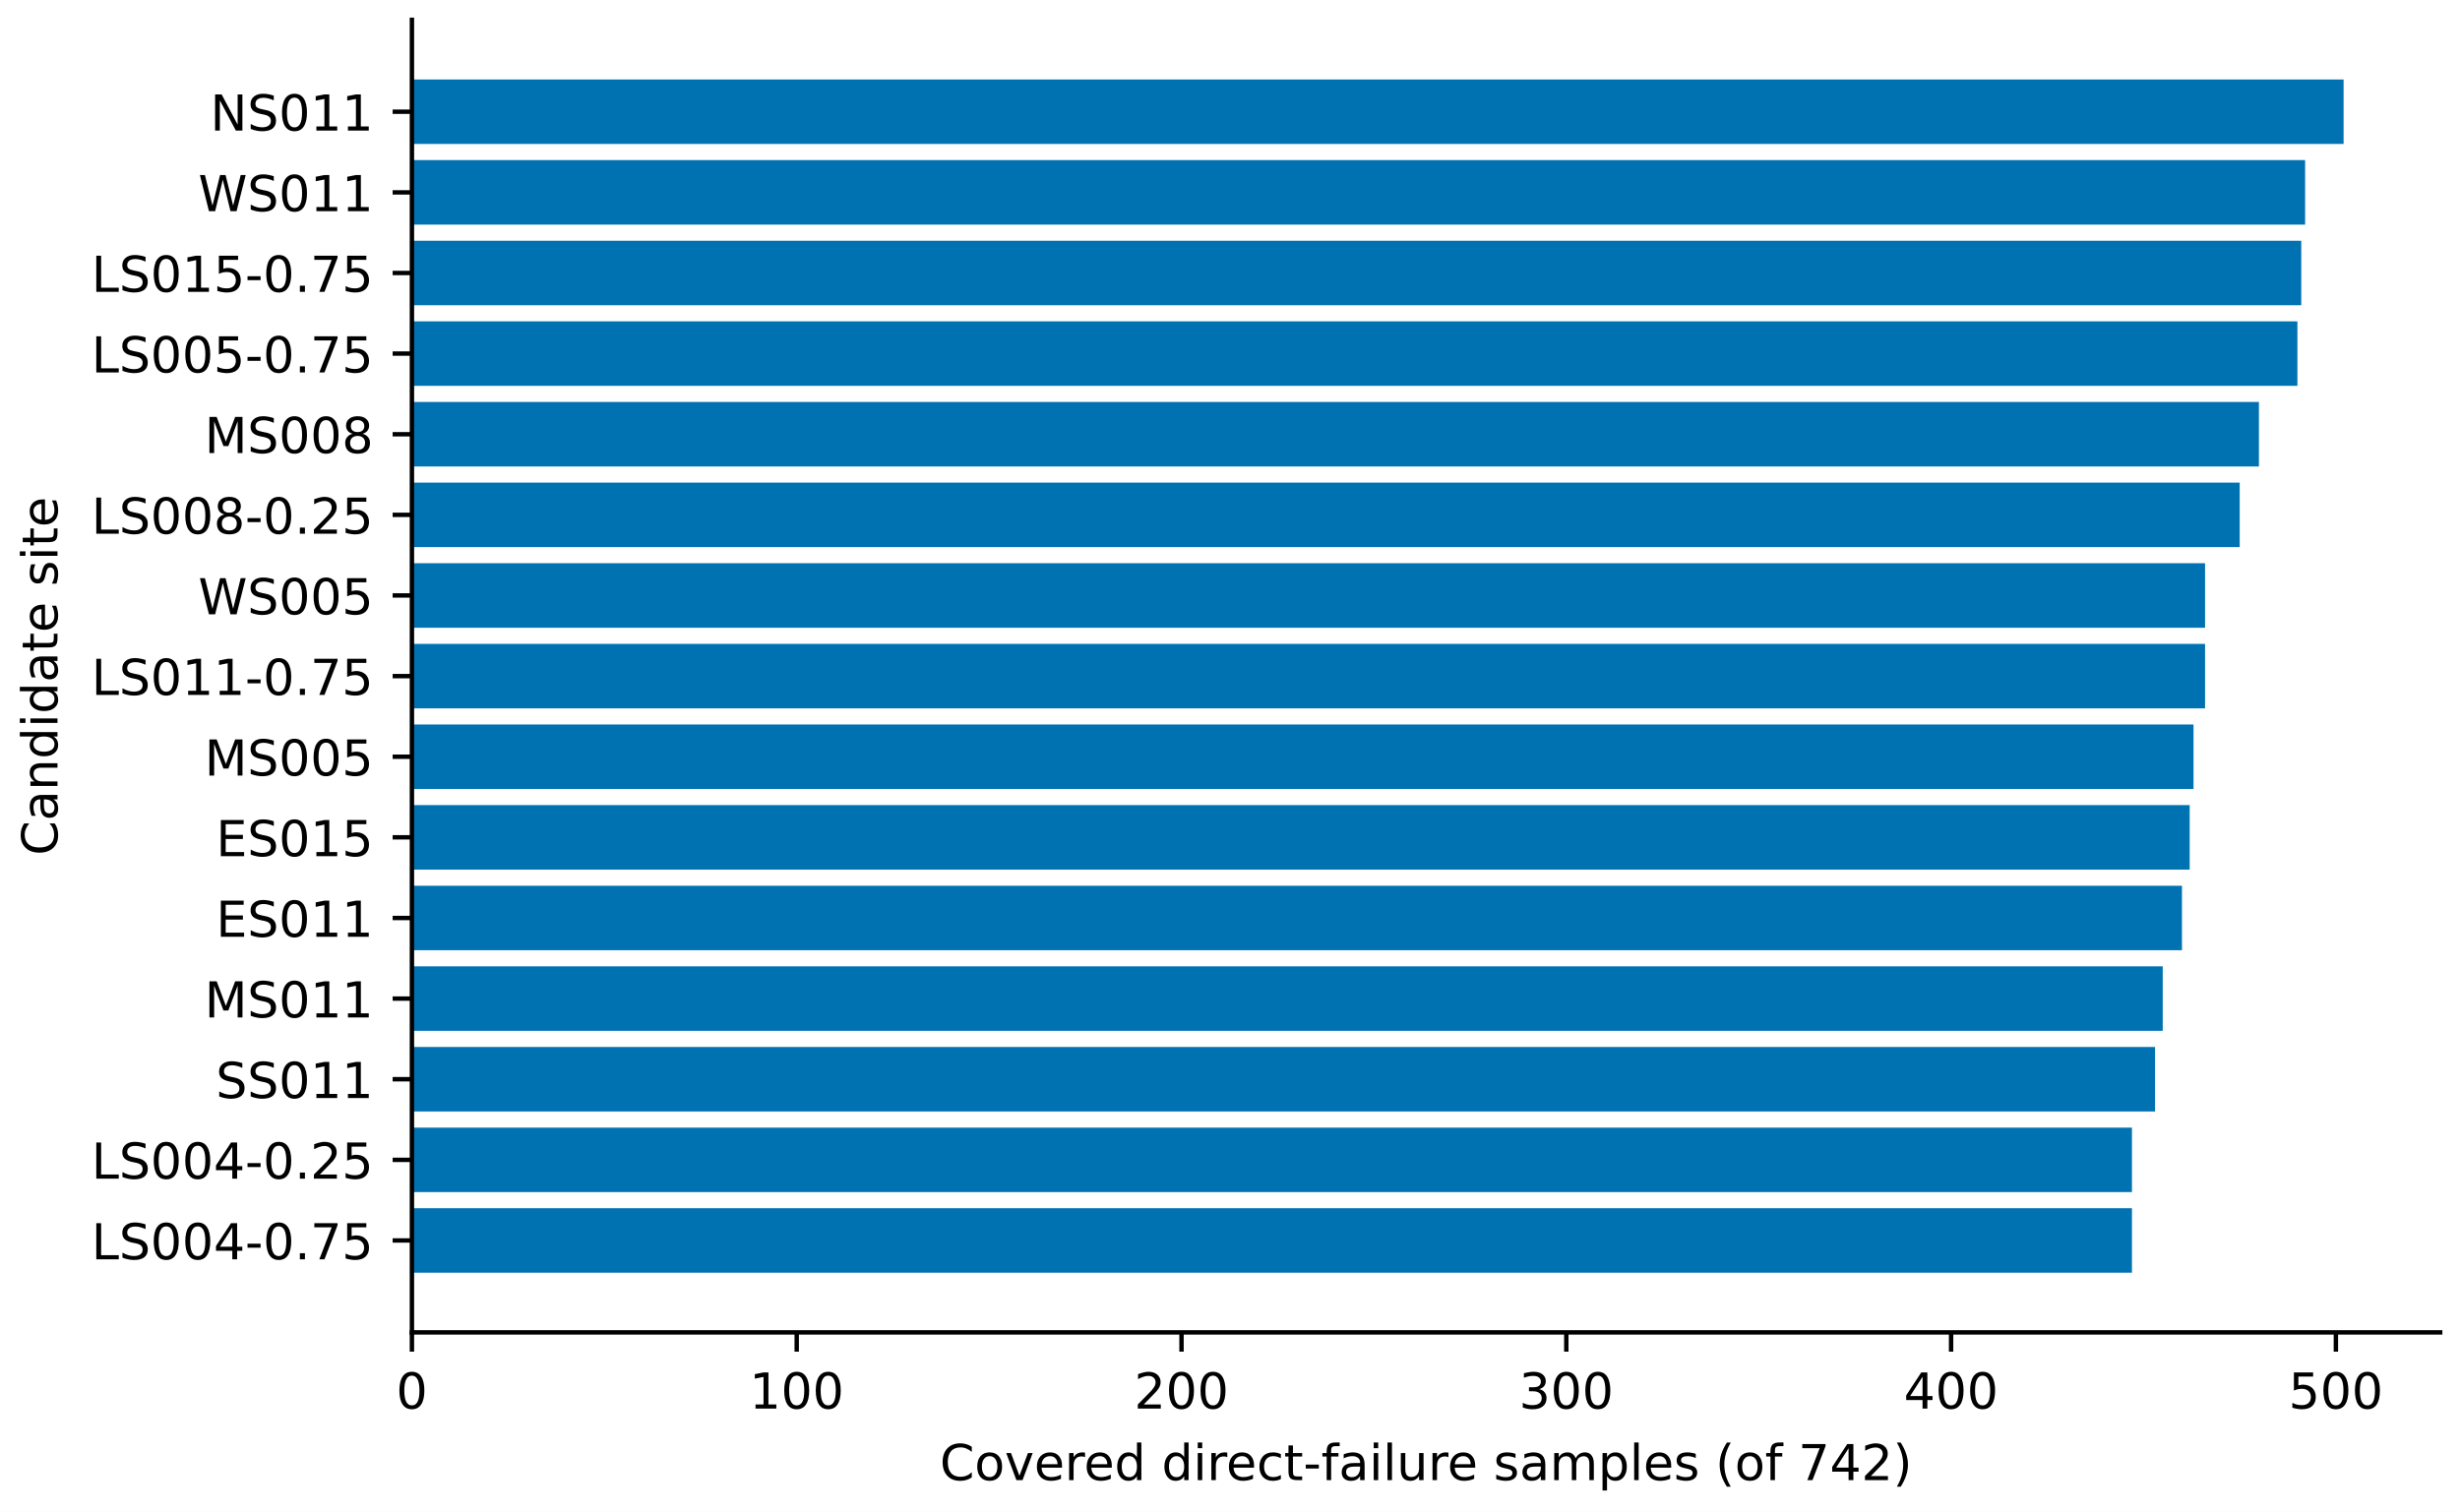
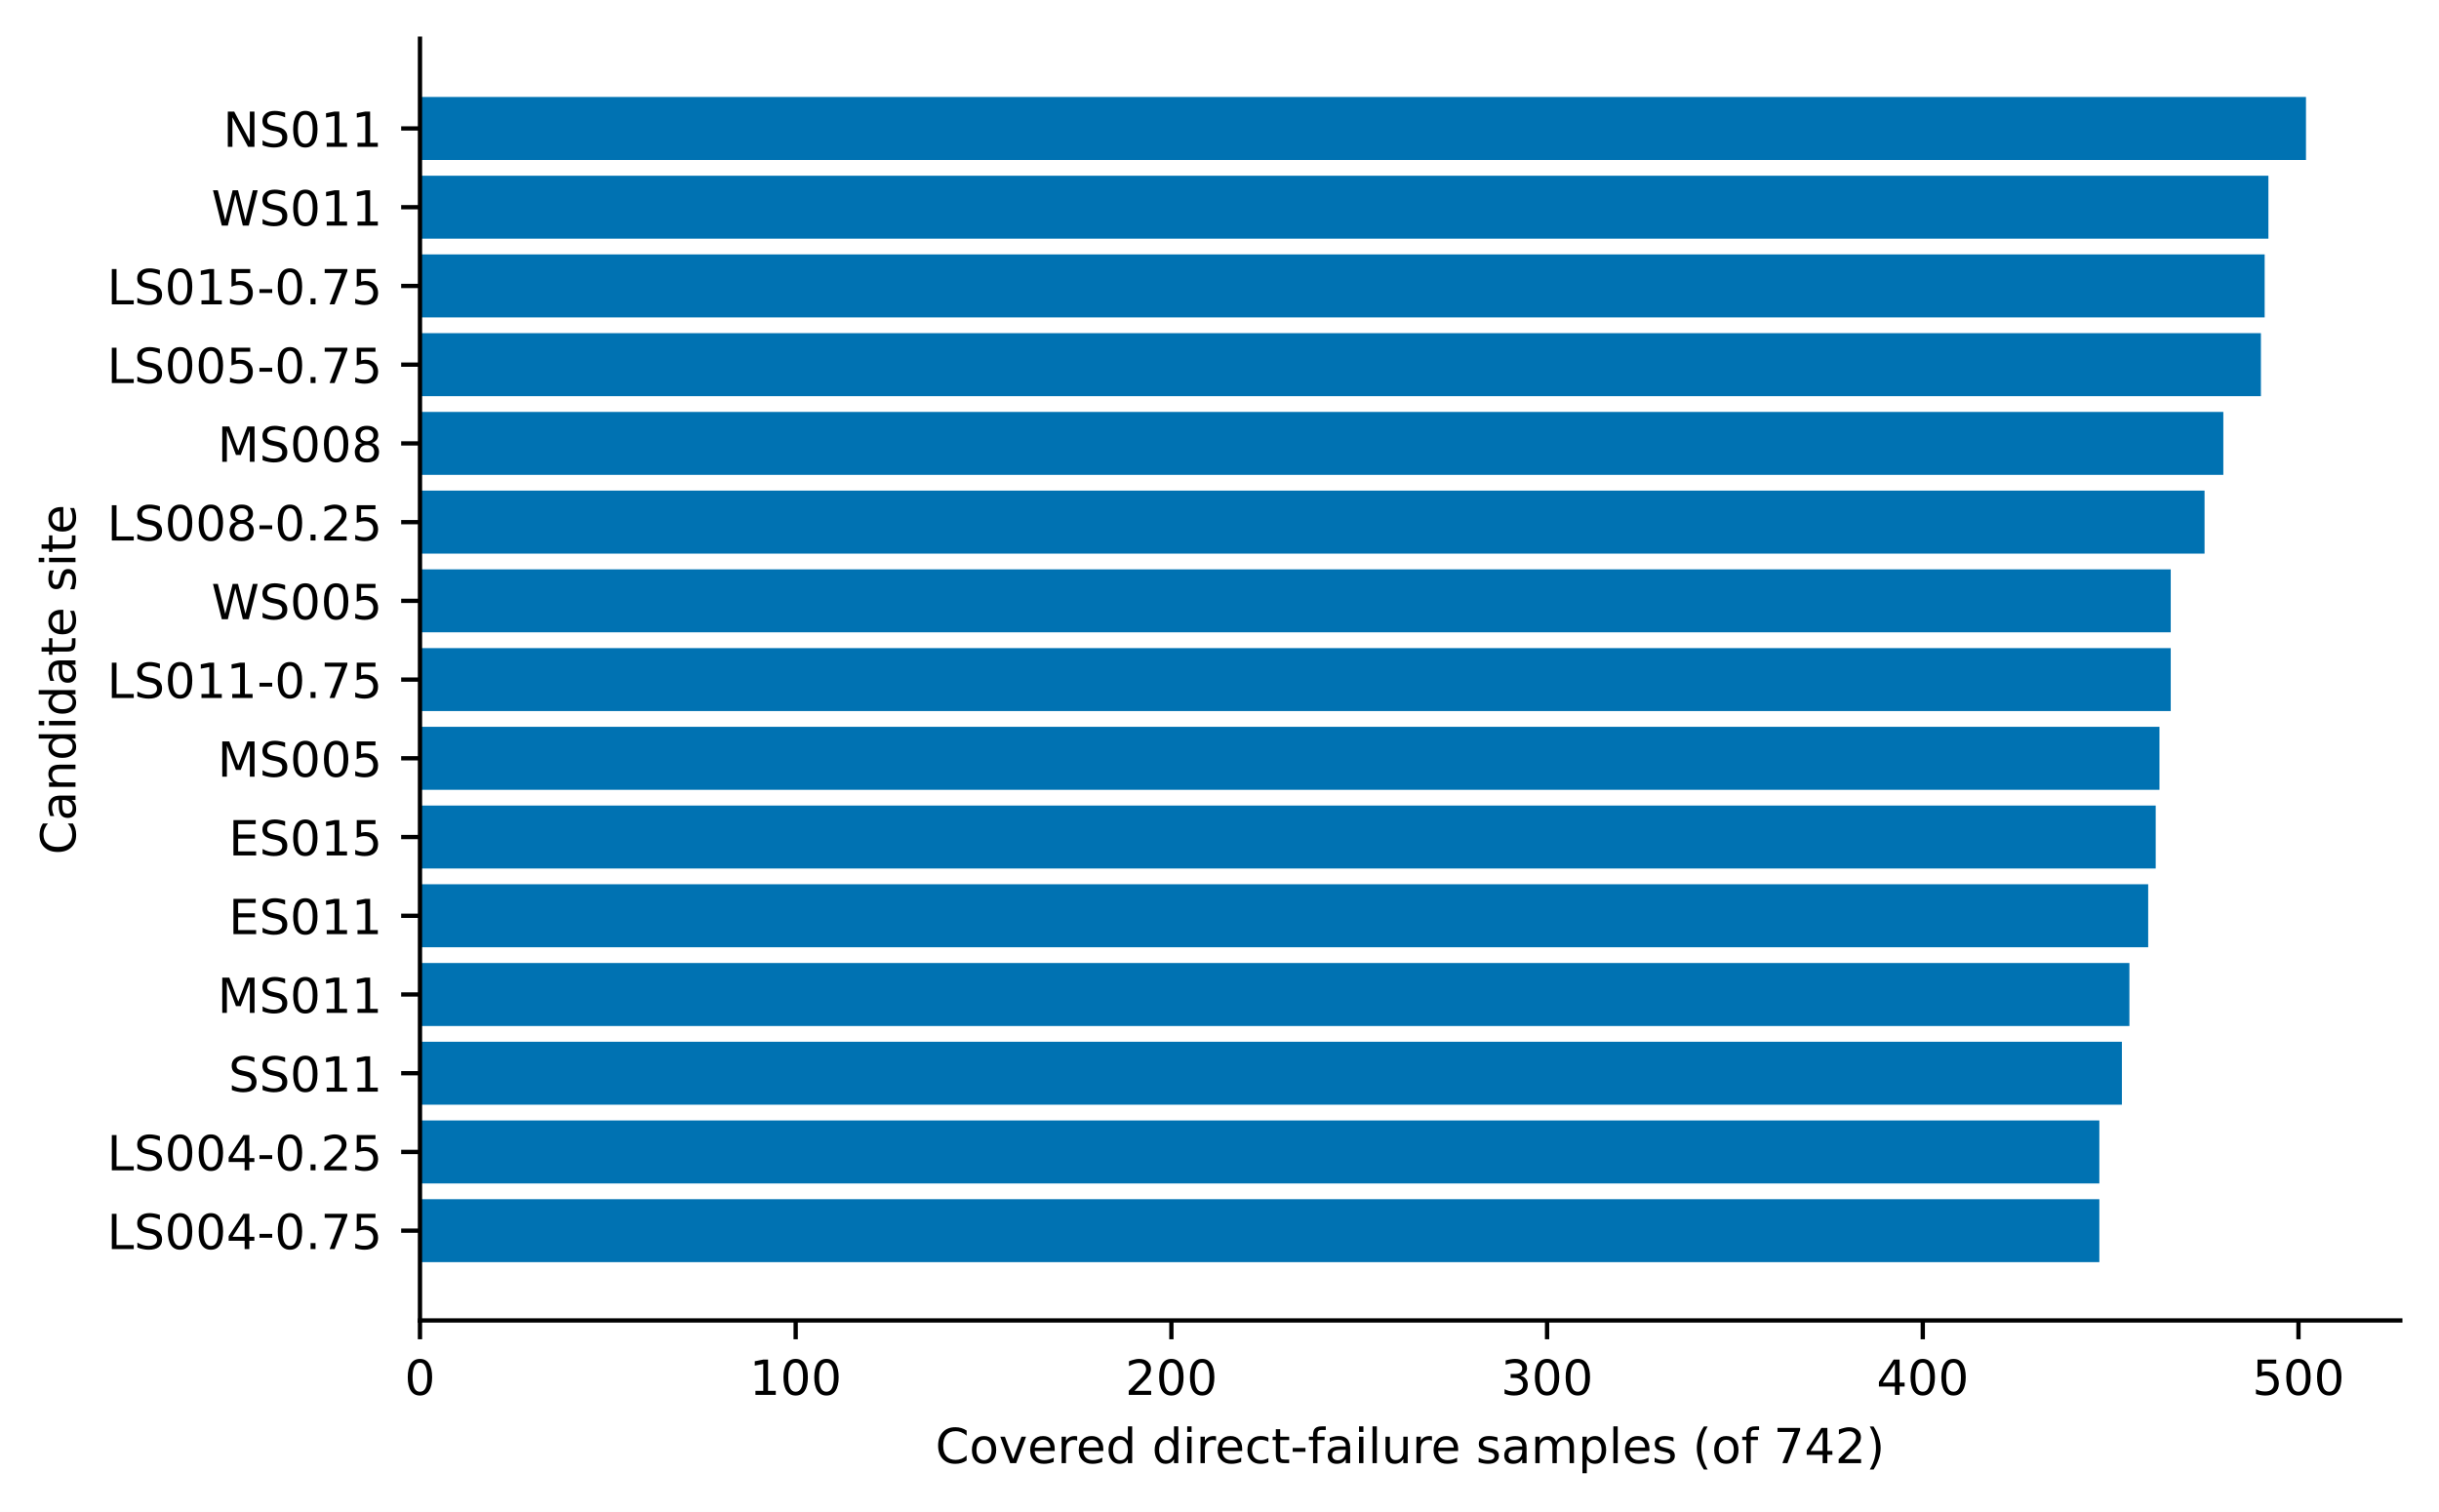
- <svg xmlns="http://www.w3.org/2000/svg" xmlns:xlink="http://www.w3.org/1999/xlink" width="446.674pt" height="274.593pt" viewBox="0 0 446.674 274.593" version="1.1">
+ <svg xmlns="http://www.w3.org/2000/svg" xmlns:xlink="http://www.w3.org/1999/xlink" width="453.583pt" height="281.213pt" viewBox="0 0 453.583 281.213" version="1.1">
  <defs>
    <style type="text/css">*{stroke-linejoin: round; stroke-linecap: butt}</style>
  </defs>
  <g id="figure_1">
    <g id="patch_1">
-       <path d="M 0 274.593  L 446.674 274.593  L 446.674 0  L 0 0  z " style="fill: #ffffff" />
+       <path d="M 0 281.213  L 453.583 281.213  L 453.583 0  L 0 0  z " style="fill: #ffffff" />
    </g>
    <g id="axes_1">
      <g id="patch_2">
-         <path d="M 74.794 241.992  L 443.074 241.992  L 443.074 3.6  L 74.794 3.6  z " style="fill: #ffffff" />
+         <path d="M 78.103 245.592  L 446.383 245.592  L 446.383 7.2  L 78.103 7.2  z " style="fill: #ffffff" />
      </g>
      <g id="patch_3">
-         <path d="M 74.794 231.156  L 387.109 231.156  L 387.109 219.441  L 74.794 219.441  z " clip-path="url(#pace2f8258f)" style="fill: #0072b2" />
+         <path d="M 78.103 234.756  L 390.418 234.756  L 390.418 223.041  L 78.103 223.041  z " clip-path="url(#pdc5461fd61)" style="fill: #0072b2" />
      </g>
      <g id="patch_4">
-         <path d="M 74.794 216.513  L 387.109 216.513  L 387.109 204.798  L 74.794 204.798  z " clip-path="url(#pace2f8258f)" style="fill: #0072b2" />
+         <path d="M 78.103 220.113  L 390.418 220.113  L 390.418 208.398  L 78.103 208.398  z " clip-path="url(#pdc5461fd61)" style="fill: #0072b2" />
      </g>
      <g id="patch_5">
-         <path d="M 74.794 201.87  L 391.301 201.87  L 391.301 190.155  L 74.794 190.155  z " clip-path="url(#pace2f8258f)" style="fill: #0072b2" />
+         <path d="M 78.103 205.47  L 394.61 205.47  L 394.61 193.755  L 78.103 193.755  z " clip-path="url(#pdc5461fd61)" style="fill: #0072b2" />
      </g>
      <g id="patch_6">
-         <path d="M 74.794 187.226  L 392.698 187.226  L 392.698 175.512  L 74.794 175.512  z " clip-path="url(#pace2f8258f)" style="fill: #0072b2" />
+         <path d="M 78.103 190.826  L 396.008 190.826  L 396.008 179.112  L 78.103 179.112  z " clip-path="url(#pdc5461fd61)" style="fill: #0072b2" />
      </g>
      <g id="patch_7">
-         <path d="M 74.794 172.583  L 396.192 172.583  L 396.192 160.868  L 74.794 160.868  z " clip-path="url(#pace2f8258f)" style="fill: #0072b2" />
+         <path d="M 78.103 176.183  L 399.501 176.183  L 399.501 164.468  L 78.103 164.468  z " clip-path="url(#pdc5461fd61)" style="fill: #0072b2" />
      </g>
      <g id="patch_8">
-         <path d="M 74.794 157.94  L 397.589 157.94  L 397.589 146.225  L 74.794 146.225  z " clip-path="url(#pace2f8258f)" style="fill: #0072b2" />
+         <path d="M 78.103 161.54  L 400.899 161.54  L 400.899 149.825  L 78.103 149.825  z " clip-path="url(#pdc5461fd61)" style="fill: #0072b2" />
      </g>
      <g id="patch_9">
-         <path d="M 74.794 143.297  L 398.288 143.297  L 398.288 131.582  L 74.794 131.582  z " clip-path="url(#pace2f8258f)" style="fill: #0072b2" />
+         <path d="M 78.103 146.897  L 401.597 146.897  L 401.597 135.182  L 78.103 135.182  z " clip-path="url(#pdc5461fd61)" style="fill: #0072b2" />
      </g>
      <g id="patch_10">
-         <path d="M 74.794 128.653  L 400.384 128.653  L 400.384 116.939  L 74.794 116.939  z " clip-path="url(#pace2f8258f)" style="fill: #0072b2" />
+         <path d="M 78.103 132.253  L 403.693 132.253  L 403.693 120.539  L 78.103 120.539  z " clip-path="url(#pdc5461fd61)" style="fill: #0072b2" />
      </g>
      <g id="patch_11">
-         <path d="M 74.794 114.01  L 400.384 114.01  L 400.384 102.295  L 74.794 102.295  z " clip-path="url(#pace2f8258f)" style="fill: #0072b2" />
+         <path d="M 78.103 117.61  L 403.693 117.61  L 403.693 105.895  L 78.103 105.895  z " clip-path="url(#pdc5461fd61)" style="fill: #0072b2" />
      </g>
      <g id="patch_12">
-         <path d="M 74.794 99.367  L 406.672 99.367  L 406.672 87.652  L 74.794 87.652  z " clip-path="url(#pace2f8258f)" style="fill: #0072b2" />
+         <path d="M 78.103 102.967  L 409.982 102.967  L 409.982 91.252  L 78.103 91.252  z " clip-path="url(#pdc5461fd61)" style="fill: #0072b2" />
      </g>
      <g id="patch_13">
-         <path d="M 74.794 84.724  L 410.165 84.724  L 410.165 73.009  L 74.794 73.009  z " clip-path="url(#pace2f8258f)" style="fill: #0072b2" />
+         <path d="M 78.103 88.324  L 413.475 88.324  L 413.475 76.609  L 78.103 76.609  z " clip-path="url(#pdc5461fd61)" style="fill: #0072b2" />
      </g>
      <g id="patch_14">
-         <path d="M 74.794 70.08  L 417.152 70.08  L 417.152 58.366  L 74.794 58.366  z " clip-path="url(#pace2f8258f)" style="fill: #0072b2" />
+         <path d="M 78.103 73.68  L 420.462 73.68  L 420.462 61.966  L 78.103 61.966  z " clip-path="url(#pdc5461fd61)" style="fill: #0072b2" />
      </g>
      <g id="patch_15">
-         <path d="M 74.794 55.437  L 417.851 55.437  L 417.851 43.722  L 74.794 43.722  z " clip-path="url(#pace2f8258f)" style="fill: #0072b2" />
+         <path d="M 78.103 59.037  L 421.161 59.037  L 421.161 47.322  L 78.103 47.322  z " clip-path="url(#pdc5461fd61)" style="fill: #0072b2" />
      </g>
      <g id="patch_16">
-         <path d="M 74.794 40.794  L 418.55 40.794  L 418.55 29.079  L 74.794 29.079  z " clip-path="url(#pace2f8258f)" style="fill: #0072b2" />
+         <path d="M 78.103 44.394  L 421.859 44.394  L 421.859 32.679  L 78.103 32.679  z " clip-path="url(#pdc5461fd61)" style="fill: #0072b2" />
      </g>
      <g id="patch_17">
-         <path d="M 74.794 26.151  L 425.537 26.151  L 425.537 14.436  L 74.794 14.436  z " clip-path="url(#pace2f8258f)" style="fill: #0072b2" />
+         <path d="M 78.103 29.751  L 428.846 29.751  L 428.846 18.036  L 78.103 18.036  z " clip-path="url(#pdc5461fd61)" style="fill: #0072b2" />
      </g>
      <g id="matplotlib.axis_1">
        <g id="xtick_1">
          <g id="line2d_1">
            <defs>
-               <path id="m8402aecd0e" d="M 0 0  L 0 3.5  " style="stroke: #000000; stroke-width: 0.8" />
+               <path id="m0e4761e03d" d="M 0 0  L 0 3.5  " style="stroke: #000000; stroke-width: 0.8" />
            </defs>
            <g>
-               <use xlink:href="#m8402aecd0e" x="74.794" y="241.992" style="stroke: #000000; stroke-width: 0.8" />
+               <use xlink:href="#m0e4761e03d" x="78.103" y="245.592" style="stroke: #000000; stroke-width: 0.8" />
            </g>
          </g>
          <g id="text_1">
-             <text style="font-size: 9px; font-family: 'DejaVu Sans', 'Bitstream Vera Sans', 'Computer Modern Sans Serif', 'Lucida Grande', 'Verdana', 'Geneva', 'Lucid', 'Arial', 'Helvetica', 'Avant Garde', sans-serif; text-anchor: middle" x="74.794" y="255.83" transform="rotate(-0 74.79383 255.8299)">0</text>
+             <text style="font-size: 9px; font-family: 'DejaVu Sans', 'Bitstream Vera Sans', 'Computer Modern Sans Serif', 'Lucida Grande', 'Verdana', 'Geneva', 'Lucid', 'Arial', 'Helvetica', 'Avant Garde', sans-serif; text-anchor: middle" x="78.103" y="259.431" transform="rotate(-0 78.10344 259.4306)">0</text>
          </g>
        </g>
        <g id="xtick_2">
          <g id="line2d_2">
            <g>
-               <use xlink:href="#m8402aecd0e" x="144.663" y="241.992" style="stroke: #000000; stroke-width: 0.8" />
+               <use xlink:href="#m0e4761e03d" x="147.973" y="245.592" style="stroke: #000000; stroke-width: 0.8" />
            </g>
          </g>
          <g id="text_2">
-             <text style="font-size: 9px; font-family: 'DejaVu Sans', 'Bitstream Vera Sans', 'Computer Modern Sans Serif', 'Lucida Grande', 'Verdana', 'Geneva', 'Lucid', 'Arial', 'Helvetica', 'Avant Garde', sans-serif; text-anchor: middle" x="144.663" y="255.83" transform="rotate(-0 144.6629 255.8299)">100</text>
+             <text style="font-size: 9px; font-family: 'DejaVu Sans', 'Bitstream Vera Sans', 'Computer Modern Sans Serif', 'Lucida Grande', 'Verdana', 'Geneva', 'Lucid', 'Arial', 'Helvetica', 'Avant Garde', sans-serif; text-anchor: middle" x="147.973" y="259.431" transform="rotate(-0 147.9725 259.4306)">100</text>
          </g>
        </g>
        <g id="xtick_3">
          <g id="line2d_3">
            <g>
-               <use xlink:href="#m8402aecd0e" x="214.532" y="241.992" style="stroke: #000000; stroke-width: 0.8" />
+               <use xlink:href="#m0e4761e03d" x="217.842" y="245.592" style="stroke: #000000; stroke-width: 0.8" />
            </g>
          </g>
          <g id="text_3">
-             <text style="font-size: 9px; font-family: 'DejaVu Sans', 'Bitstream Vera Sans', 'Computer Modern Sans Serif', 'Lucida Grande', 'Verdana', 'Geneva', 'Lucid', 'Arial', 'Helvetica', 'Avant Garde', sans-serif; text-anchor: middle" x="214.532" y="255.83" transform="rotate(-0 214.532 255.8299)">200</text>
+             <text style="font-size: 9px; font-family: 'DejaVu Sans', 'Bitstream Vera Sans', 'Computer Modern Sans Serif', 'Lucida Grande', 'Verdana', 'Geneva', 'Lucid', 'Arial', 'Helvetica', 'Avant Garde', sans-serif; text-anchor: middle" x="217.842" y="259.431" transform="rotate(-0 217.8416 259.4306)">200</text>
          </g>
        </g>
        <g id="xtick_4">
          <g id="line2d_4">
            <g>
-               <use xlink:href="#m8402aecd0e" x="284.401" y="241.992" style="stroke: #000000; stroke-width: 0.8" />
+               <use xlink:href="#m0e4761e03d" x="287.711" y="245.592" style="stroke: #000000; stroke-width: 0.8" />
            </g>
          </g>
          <g id="text_4">
-             <text style="font-size: 9px; font-family: 'DejaVu Sans', 'Bitstream Vera Sans', 'Computer Modern Sans Serif', 'Lucida Grande', 'Verdana', 'Geneva', 'Lucid', 'Arial', 'Helvetica', 'Avant Garde', sans-serif; text-anchor: middle" x="284.401" y="255.83" transform="rotate(-0 284.4011 255.8299)">300</text>
+             <text style="font-size: 9px; font-family: 'DejaVu Sans', 'Bitstream Vera Sans', 'Computer Modern Sans Serif', 'Lucida Grande', 'Verdana', 'Geneva', 'Lucid', 'Arial', 'Helvetica', 'Avant Garde', sans-serif; text-anchor: middle" x="287.711" y="259.431" transform="rotate(-0 287.7107 259.4306)">300</text>
          </g>
        </g>
        <g id="xtick_5">
          <g id="line2d_5">
            <g>
-               <use xlink:href="#m8402aecd0e" x="354.27" y="241.992" style="stroke: #000000; stroke-width: 0.8" />
+               <use xlink:href="#m0e4761e03d" x="357.58" y="245.592" style="stroke: #000000; stroke-width: 0.8" />
            </g>
          </g>
          <g id="text_5">
-             <text style="font-size: 9px; font-family: 'DejaVu Sans', 'Bitstream Vera Sans', 'Computer Modern Sans Serif', 'Lucida Grande', 'Verdana', 'Geneva', 'Lucid', 'Arial', 'Helvetica', 'Avant Garde', sans-serif; text-anchor: middle" x="354.27" y="255.83" transform="rotate(-0 354.2702 255.8299)">400</text>
+             <text style="font-size: 9px; font-family: 'DejaVu Sans', 'Bitstream Vera Sans', 'Computer Modern Sans Serif', 'Lucida Grande', 'Verdana', 'Geneva', 'Lucid', 'Arial', 'Helvetica', 'Avant Garde', sans-serif; text-anchor: middle" x="357.58" y="259.431" transform="rotate(-0 357.5798 259.4306)">400</text>
          </g>
        </g>
        <g id="xtick_6">
          <g id="line2d_6">
            <g>
-               <use xlink:href="#m8402aecd0e" x="424.139" y="241.992" style="stroke: #000000; stroke-width: 0.8" />
+               <use xlink:href="#m0e4761e03d" x="427.449" y="245.592" style="stroke: #000000; stroke-width: 0.8" />
            </g>
          </g>
          <g id="text_6">
-             <text style="font-size: 9px; font-family: 'DejaVu Sans', 'Bitstream Vera Sans', 'Computer Modern Sans Serif', 'Lucida Grande', 'Verdana', 'Geneva', 'Lucid', 'Arial', 'Helvetica', 'Avant Garde', sans-serif; text-anchor: middle" x="424.139" y="255.83" transform="rotate(-0 424.1393 255.8299)">500</text>
+             <text style="font-size: 9px; font-family: 'DejaVu Sans', 'Bitstream Vera Sans', 'Computer Modern Sans Serif', 'Lucida Grande', 'Verdana', 'Geneva', 'Lucid', 'Arial', 'Helvetica', 'Avant Garde', sans-serif; text-anchor: middle" x="427.449" y="259.431" transform="rotate(-0 427.4489 259.4306)">500</text>
          </g>
        </g>
        <g id="text_7">
-           <text style="font-size: 9px; font-family: 'DejaVu Sans', 'Bitstream Vera Sans', 'Computer Modern Sans Serif', 'Lucida Grande', 'Verdana', 'Geneva', 'Lucid', 'Arial', 'Helvetica', 'Avant Garde', sans-serif; text-anchor: middle" x="258.934" y="268.831" transform="rotate(-0 258.9338 268.8306)">Covered direct-failure samples (of 742)</text>
+           <text style="font-size: 9px; font-family: 'DejaVu Sans', 'Bitstream Vera Sans', 'Computer Modern Sans Serif', 'Lucida Grande', 'Verdana', 'Geneva', 'Lucid', 'Arial', 'Helvetica', 'Avant Garde', sans-serif; text-anchor: middle" x="262.243" y="272.141" transform="rotate(-0 262.2434 272.1409)">Covered direct-failure samples (of 742)</text>
        </g>
      </g>
      <g id="matplotlib.axis_2">
        <g id="ytick_1">
          <g id="line2d_7">
            <defs>
-               <path id="m08902b7981" d="M 0 0  L -3.5 0  " style="stroke: #000000; stroke-width: 0.8" />
+               <path id="me81df42ed3" d="M 0 0  L -3.5 0  " style="stroke: #000000; stroke-width: 0.8" />
            </defs>
            <g>
-               <use xlink:href="#m08902b7981" x="74.794" y="225.299" style="stroke: #000000; stroke-width: 0.8" />
+               <use xlink:href="#me81df42ed3" x="78.103" y="228.899" style="stroke: #000000; stroke-width: 0.8" />
            </g>
          </g>
          <g id="text_8">
-             <text style="font-size: 9px; font-family: 'DejaVu Sans', 'Bitstream Vera Sans', 'Computer Modern Sans Serif', 'Lucida Grande', 'Verdana', 'Geneva', 'Lucid', 'Arial', 'Helvetica', 'Avant Garde', sans-serif; text-anchor: end" x="67.794" y="228.718" transform="rotate(-0 67.79383 228.7176)">LS004-0.75</text>
+             <text style="font-size: 9px; font-family: 'DejaVu Sans', 'Bitstream Vera Sans', 'Computer Modern Sans Serif', 'Lucida Grande', 'Verdana', 'Geneva', 'Lucid', 'Arial', 'Helvetica', 'Avant Garde', sans-serif; text-anchor: end" x="71.103" y="232.318" transform="rotate(-0 71.10344 232.318)">LS004-0.75</text>
          </g>
        </g>
        <g id="ytick_2">
          <g id="line2d_8">
            <g>
-               <use xlink:href="#m08902b7981" x="74.794" y="210.655" style="stroke: #000000; stroke-width: 0.8" />
+               <use xlink:href="#me81df42ed3" x="78.103" y="214.255" style="stroke: #000000; stroke-width: 0.8" />
            </g>
          </g>
          <g id="text_9">
-             <text style="font-size: 9px; font-family: 'DejaVu Sans', 'Bitstream Vera Sans', 'Computer Modern Sans Serif', 'Lucida Grande', 'Verdana', 'Geneva', 'Lucid', 'Arial', 'Helvetica', 'Avant Garde', sans-serif; text-anchor: end" x="67.794" y="214.074" transform="rotate(-0 67.79383 214.0744)">LS004-0.25</text>
+             <text style="font-size: 9px; font-family: 'DejaVu Sans', 'Bitstream Vera Sans', 'Computer Modern Sans Serif', 'Lucida Grande', 'Verdana', 'Geneva', 'Lucid', 'Arial', 'Helvetica', 'Avant Garde', sans-serif; text-anchor: end" x="71.103" y="217.675" transform="rotate(-0 71.10344 217.6748)">LS004-0.25</text>
          </g>
        </g>
        <g id="ytick_3">
          <g id="line2d_9">
            <g>
-               <use xlink:href="#m08902b7981" x="74.794" y="196.012" style="stroke: #000000; stroke-width: 0.8" />
+               <use xlink:href="#me81df42ed3" x="78.103" y="199.612" style="stroke: #000000; stroke-width: 0.8" />
            </g>
          </g>
          <g id="text_10">
-             <text style="font-size: 9px; font-family: 'DejaVu Sans', 'Bitstream Vera Sans', 'Computer Modern Sans Serif', 'Lucida Grande', 'Verdana', 'Geneva', 'Lucid', 'Arial', 'Helvetica', 'Avant Garde', sans-serif; text-anchor: end" x="67.794" y="199.431" transform="rotate(-0 67.79383 199.4312)">SS011</text>
+             <text style="font-size: 9px; font-family: 'DejaVu Sans', 'Bitstream Vera Sans', 'Computer Modern Sans Serif', 'Lucida Grande', 'Verdana', 'Geneva', 'Lucid', 'Arial', 'Helvetica', 'Avant Garde', sans-serif; text-anchor: end" x="71.103" y="203.032" transform="rotate(-0 71.10344 203.0315)">SS011</text>
          </g>
        </g>
        <g id="ytick_4">
          <g id="line2d_10">
            <g>
-               <use xlink:href="#m08902b7981" x="74.794" y="181.369" style="stroke: #000000; stroke-width: 0.8" />
+               <use xlink:href="#me81df42ed3" x="78.103" y="184.969" style="stroke: #000000; stroke-width: 0.8" />
            </g>
          </g>
          <g id="text_11">
-             <text style="font-size: 9px; font-family: 'DejaVu Sans', 'Bitstream Vera Sans', 'Computer Modern Sans Serif', 'Lucida Grande', 'Verdana', 'Geneva', 'Lucid', 'Arial', 'Helvetica', 'Avant Garde', sans-serif; text-anchor: end" x="67.794" y="184.788" transform="rotate(-0 67.79383 184.7879)">MS011</text>
+             <text style="font-size: 9px; font-family: 'DejaVu Sans', 'Bitstream Vera Sans', 'Computer Modern Sans Serif', 'Lucida Grande', 'Verdana', 'Geneva', 'Lucid', 'Arial', 'Helvetica', 'Avant Garde', sans-serif; text-anchor: end" x="71.103" y="188.388" transform="rotate(-0 71.10344 188.3883)">MS011</text>
          </g>
        </g>
        <g id="ytick_5">
          <g id="line2d_11">
            <g>
-               <use xlink:href="#m08902b7981" x="74.794" y="166.726" style="stroke: #000000; stroke-width: 0.8" />
+               <use xlink:href="#me81df42ed3" x="78.103" y="170.326" style="stroke: #000000; stroke-width: 0.8" />
            </g>
          </g>
          <g id="text_12">
-             <text style="font-size: 9px; font-family: 'DejaVu Sans', 'Bitstream Vera Sans', 'Computer Modern Sans Serif', 'Lucida Grande', 'Verdana', 'Geneva', 'Lucid', 'Arial', 'Helvetica', 'Avant Garde', sans-serif; text-anchor: end" x="67.794" y="170.145" transform="rotate(-0 67.79383 170.1447)">ES011</text>
+             <text style="font-size: 9px; font-family: 'DejaVu Sans', 'Bitstream Vera Sans', 'Computer Modern Sans Serif', 'Lucida Grande', 'Verdana', 'Geneva', 'Lucid', 'Arial', 'Helvetica', 'Avant Garde', sans-serif; text-anchor: end" x="71.103" y="173.745" transform="rotate(-0 71.10344 173.745)">ES011</text>
          </g>
        </g>
        <g id="ytick_6">
          <g id="line2d_12">
            <g>
-               <use xlink:href="#m08902b7981" x="74.794" y="152.082" style="stroke: #000000; stroke-width: 0.8" />
+               <use xlink:href="#me81df42ed3" x="78.103" y="155.682" style="stroke: #000000; stroke-width: 0.8" />
            </g>
          </g>
          <g id="text_13">
-             <text style="font-size: 9px; font-family: 'DejaVu Sans', 'Bitstream Vera Sans', 'Computer Modern Sans Serif', 'Lucida Grande', 'Verdana', 'Geneva', 'Lucid', 'Arial', 'Helvetica', 'Avant Garde', sans-serif; text-anchor: end" x="67.794" y="155.501" transform="rotate(-0 67.79383 155.5014)">ES015</text>
+             <text style="font-size: 9px; font-family: 'DejaVu Sans', 'Bitstream Vera Sans', 'Computer Modern Sans Serif', 'Lucida Grande', 'Verdana', 'Geneva', 'Lucid', 'Arial', 'Helvetica', 'Avant Garde', sans-serif; text-anchor: end" x="71.103" y="159.102" transform="rotate(-0 71.10344 159.1018)">ES015</text>
          </g>
        </g>
        <g id="ytick_7">
          <g id="line2d_13">
            <g>
-               <use xlink:href="#m08902b7981" x="74.794" y="137.439" style="stroke: #000000; stroke-width: 0.8" />
+               <use xlink:href="#me81df42ed3" x="78.103" y="141.039" style="stroke: #000000; stroke-width: 0.8" />
            </g>
          </g>
          <g id="text_14">
-             <text style="font-size: 9px; font-family: 'DejaVu Sans', 'Bitstream Vera Sans', 'Computer Modern Sans Serif', 'Lucida Grande', 'Verdana', 'Geneva', 'Lucid', 'Arial', 'Helvetica', 'Avant Garde', sans-serif; text-anchor: end" x="67.794" y="140.858" transform="rotate(-0 67.79383 140.8582)">MS005</text>
+             <text style="font-size: 9px; font-family: 'DejaVu Sans', 'Bitstream Vera Sans', 'Computer Modern Sans Serif', 'Lucida Grande', 'Verdana', 'Geneva', 'Lucid', 'Arial', 'Helvetica', 'Avant Garde', sans-serif; text-anchor: end" x="71.103" y="144.459" transform="rotate(-0 71.10344 144.4585)">MS005</text>
          </g>
        </g>
        <g id="ytick_8">
          <g id="line2d_14">
            <g>
-               <use xlink:href="#m08902b7981" x="74.794" y="122.796" style="stroke: #000000; stroke-width: 0.8" />
+               <use xlink:href="#me81df42ed3" x="78.103" y="126.396" style="stroke: #000000; stroke-width: 0.8" />
            </g>
          </g>
          <g id="text_15">
-             <text style="font-size: 9px; font-family: 'DejaVu Sans', 'Bitstream Vera Sans', 'Computer Modern Sans Serif', 'Lucida Grande', 'Verdana', 'Geneva', 'Lucid', 'Arial', 'Helvetica', 'Avant Garde', sans-serif; text-anchor: end" x="67.794" y="126.215" transform="rotate(-0 67.79383 126.2149)">LS011-0.75</text>
+             <text style="font-size: 9px; font-family: 'DejaVu Sans', 'Bitstream Vera Sans', 'Computer Modern Sans Serif', 'Lucida Grande', 'Verdana', 'Geneva', 'Lucid', 'Arial', 'Helvetica', 'Avant Garde', sans-serif; text-anchor: end" x="71.103" y="129.815" transform="rotate(-0 71.10344 129.8153)">LS011-0.75</text>
          </g>
        </g>
        <g id="ytick_9">
          <g id="line2d_15">
            <g>
-               <use xlink:href="#m08902b7981" x="74.794" y="108.153" style="stroke: #000000; stroke-width: 0.8" />
+               <use xlink:href="#me81df42ed3" x="78.103" y="111.753" style="stroke: #000000; stroke-width: 0.8" />
            </g>
          </g>
          <g id="text_16">
-             <text style="font-size: 9px; font-family: 'DejaVu Sans', 'Bitstream Vera Sans', 'Computer Modern Sans Serif', 'Lucida Grande', 'Verdana', 'Geneva', 'Lucid', 'Arial', 'Helvetica', 'Avant Garde', sans-serif; text-anchor: end" x="67.794" y="111.572" transform="rotate(-0 67.79383 111.5717)">WS005</text>
+             <text style="font-size: 9px; font-family: 'DejaVu Sans', 'Bitstream Vera Sans', 'Computer Modern Sans Serif', 'Lucida Grande', 'Verdana', 'Geneva', 'Lucid', 'Arial', 'Helvetica', 'Avant Garde', sans-serif; text-anchor: end" x="71.103" y="115.172" transform="rotate(-0 71.10344 115.1721)">WS005</text>
          </g>
        </g>
        <g id="ytick_10">
          <g id="line2d_16">
            <g>
-               <use xlink:href="#m08902b7981" x="74.794" y="93.51" style="stroke: #000000; stroke-width: 0.8" />
+               <use xlink:href="#me81df42ed3" x="78.103" y="97.11" style="stroke: #000000; stroke-width: 0.8" />
            </g>
          </g>
          <g id="text_17">
-             <text style="font-size: 9px; font-family: 'DejaVu Sans', 'Bitstream Vera Sans', 'Computer Modern Sans Serif', 'Lucida Grande', 'Verdana', 'Geneva', 'Lucid', 'Arial', 'Helvetica', 'Avant Garde', sans-serif; text-anchor: end" x="67.794" y="96.928" transform="rotate(-0 67.79383 96.92846)">LS008-0.25</text>
+             <text style="font-size: 9px; font-family: 'DejaVu Sans', 'Bitstream Vera Sans', 'Computer Modern Sans Serif', 'Lucida Grande', 'Verdana', 'Geneva', 'Lucid', 'Arial', 'Helvetica', 'Avant Garde', sans-serif; text-anchor: end" x="71.103" y="100.529" transform="rotate(-0 71.10344 100.5288)">LS008-0.25</text>
          </g>
        </g>
        <g id="ytick_11">
          <g id="line2d_17">
            <g>
-               <use xlink:href="#m08902b7981" x="74.794" y="78.866" style="stroke: #000000; stroke-width: 0.8" />
+               <use xlink:href="#me81df42ed3" x="78.103" y="82.466" style="stroke: #000000; stroke-width: 0.8" />
            </g>
          </g>
          <g id="text_18">
-             <text style="font-size: 9px; font-family: 'DejaVu Sans', 'Bitstream Vera Sans', 'Computer Modern Sans Serif', 'Lucida Grande', 'Verdana', 'Geneva', 'Lucid', 'Arial', 'Helvetica', 'Avant Garde', sans-serif; text-anchor: end" x="67.794" y="82.285" transform="rotate(-0 67.79383 82.28522)">MS008</text>
+             <text style="font-size: 9px; font-family: 'DejaVu Sans', 'Bitstream Vera Sans', 'Computer Modern Sans Serif', 'Lucida Grande', 'Verdana', 'Geneva', 'Lucid', 'Arial', 'Helvetica', 'Avant Garde', sans-serif; text-anchor: end" x="71.103" y="85.886" transform="rotate(-0 71.10344 85.88557)">MS008</text>
          </g>
        </g>
        <g id="ytick_12">
          <g id="line2d_18">
            <g>
-               <use xlink:href="#m08902b7981" x="74.794" y="64.223" style="stroke: #000000; stroke-width: 0.8" />
+               <use xlink:href="#me81df42ed3" x="78.103" y="67.823" style="stroke: #000000; stroke-width: 0.8" />
            </g>
          </g>
          <g id="text_19">
-             <text style="font-size: 9px; font-family: 'DejaVu Sans', 'Bitstream Vera Sans', 'Computer Modern Sans Serif', 'Lucida Grande', 'Verdana', 'Geneva', 'Lucid', 'Arial', 'Helvetica', 'Avant Garde', sans-serif; text-anchor: end" x="67.794" y="67.642" transform="rotate(-0 67.79383 67.64197)">LS005-0.75</text>
+             <text style="font-size: 9px; font-family: 'DejaVu Sans', 'Bitstream Vera Sans', 'Computer Modern Sans Serif', 'Lucida Grande', 'Verdana', 'Geneva', 'Lucid', 'Arial', 'Helvetica', 'Avant Garde', sans-serif; text-anchor: end" x="71.103" y="71.242" transform="rotate(-0 71.10344 71.24232)">LS005-0.75</text>
          </g>
        </g>
        <g id="ytick_13">
          <g id="line2d_19">
            <g>
-               <use xlink:href="#m08902b7981" x="74.794" y="49.58" style="stroke: #000000; stroke-width: 0.8" />
+               <use xlink:href="#me81df42ed3" x="78.103" y="53.18" style="stroke: #000000; stroke-width: 0.8" />
            </g>
          </g>
          <g id="text_20">
-             <text style="font-size: 9px; font-family: 'DejaVu Sans', 'Bitstream Vera Sans', 'Computer Modern Sans Serif', 'Lucida Grande', 'Verdana', 'Geneva', 'Lucid', 'Arial', 'Helvetica', 'Avant Garde', sans-serif; text-anchor: end" x="67.794" y="52.999" transform="rotate(-0 67.79383 52.99873)">LS015-0.75</text>
+             <text style="font-size: 9px; font-family: 'DejaVu Sans', 'Bitstream Vera Sans', 'Computer Modern Sans Serif', 'Lucida Grande', 'Verdana', 'Geneva', 'Lucid', 'Arial', 'Helvetica', 'Avant Garde', sans-serif; text-anchor: end" x="71.103" y="56.599" transform="rotate(-0 71.10344 56.59908)">LS015-0.75</text>
          </g>
        </g>
        <g id="ytick_14">
          <g id="line2d_20">
            <g>
-               <use xlink:href="#m08902b7981" x="74.794" y="34.937" style="stroke: #000000; stroke-width: 0.8" />
+               <use xlink:href="#me81df42ed3" x="78.103" y="38.537" style="stroke: #000000; stroke-width: 0.8" />
            </g>
          </g>
          <g id="text_21">
-             <text style="font-size: 9px; font-family: 'DejaVu Sans', 'Bitstream Vera Sans', 'Computer Modern Sans Serif', 'Lucida Grande', 'Verdana', 'Geneva', 'Lucid', 'Arial', 'Helvetica', 'Avant Garde', sans-serif; text-anchor: end" x="67.794" y="38.355" transform="rotate(-0 67.79383 38.35549)">WS011</text>
+             <text style="font-size: 9px; font-family: 'DejaVu Sans', 'Bitstream Vera Sans', 'Computer Modern Sans Serif', 'Lucida Grande', 'Verdana', 'Geneva', 'Lucid', 'Arial', 'Helvetica', 'Avant Garde', sans-serif; text-anchor: end" x="71.103" y="41.956" transform="rotate(-0 71.10344 41.95584)">WS011</text>
          </g>
        </g>
        <g id="ytick_15">
          <g id="line2d_21">
            <g>
-               <use xlink:href="#m08902b7981" x="74.794" y="20.293" style="stroke: #000000; stroke-width: 0.8" />
+               <use xlink:href="#me81df42ed3" x="78.103" y="23.893" style="stroke: #000000; stroke-width: 0.8" />
            </g>
          </g>
          <g id="text_22">
-             <text style="font-size: 9px; font-family: 'DejaVu Sans', 'Bitstream Vera Sans', 'Computer Modern Sans Serif', 'Lucida Grande', 'Verdana', 'Geneva', 'Lucid', 'Arial', 'Helvetica', 'Avant Garde', sans-serif; text-anchor: end" x="67.794" y="23.712" transform="rotate(-0 67.79383 23.71224)">NS011</text>
+             <text style="font-size: 9px; font-family: 'DejaVu Sans', 'Bitstream Vera Sans', 'Computer Modern Sans Serif', 'Lucida Grande', 'Verdana', 'Geneva', 'Lucid', 'Arial', 'Helvetica', 'Avant Garde', sans-serif; text-anchor: end" x="71.103" y="27.313" transform="rotate(-0 71.10344 27.31259)">NS011</text>
          </g>
        </g>
        <g id="text_23">
-           <text style="font-size: 9px; font-family: 'DejaVu Sans', 'Bitstream Vera Sans', 'Computer Modern Sans Serif', 'Lucida Grande', 'Verdana', 'Geneva', 'Lucid', 'Arial', 'Helvetica', 'Avant Garde', sans-serif; text-anchor: middle" x="10.439" y="122.796" transform="rotate(-90 10.43859 122.796)">Candidate site</text>
+           <text style="font-size: 9px; font-family: 'DejaVu Sans', 'Bitstream Vera Sans', 'Computer Modern Sans Serif', 'Lucida Grande', 'Verdana', 'Geneva', 'Lucid', 'Arial', 'Helvetica', 'Avant Garde', sans-serif; text-anchor: middle" x="14.039" y="126.396" transform="rotate(-90 14.03859 126.396)">Candidate site</text>
        </g>
      </g>
      <g id="patch_18">
-         <path d="M 74.794 241.992  L 74.794 3.6  " style="fill: none; stroke: #000000; stroke-width: 0.8; stroke-linejoin: miter; stroke-linecap: square" />
+         <path d="M 78.103 245.592  L 78.103 7.2  " style="fill: none; stroke: #000000; stroke-width: 0.8; stroke-linejoin: miter; stroke-linecap: square" />
      </g>
      <g id="patch_19">
-         <path d="M 74.794 241.992  L 443.074 241.992  " style="fill: none; stroke: #000000; stroke-width: 0.8; stroke-linejoin: miter; stroke-linecap: square" />
+         <path d="M 78.103 245.592  L 446.383 245.592  " style="fill: none; stroke: #000000; stroke-width: 0.8; stroke-linejoin: miter; stroke-linecap: square" />
      </g>
    </g>
  </g>
  <defs>
-     <clipPath id="pace2f8258f">
-       <rect x="74.794" y="3.6" width="368.28" height="238.392" />
+     <clipPath id="pdc5461fd61">
+       <rect x="78.103" y="7.2" width="368.28" height="238.392" />
    </clipPath>
  </defs>
</svg>
